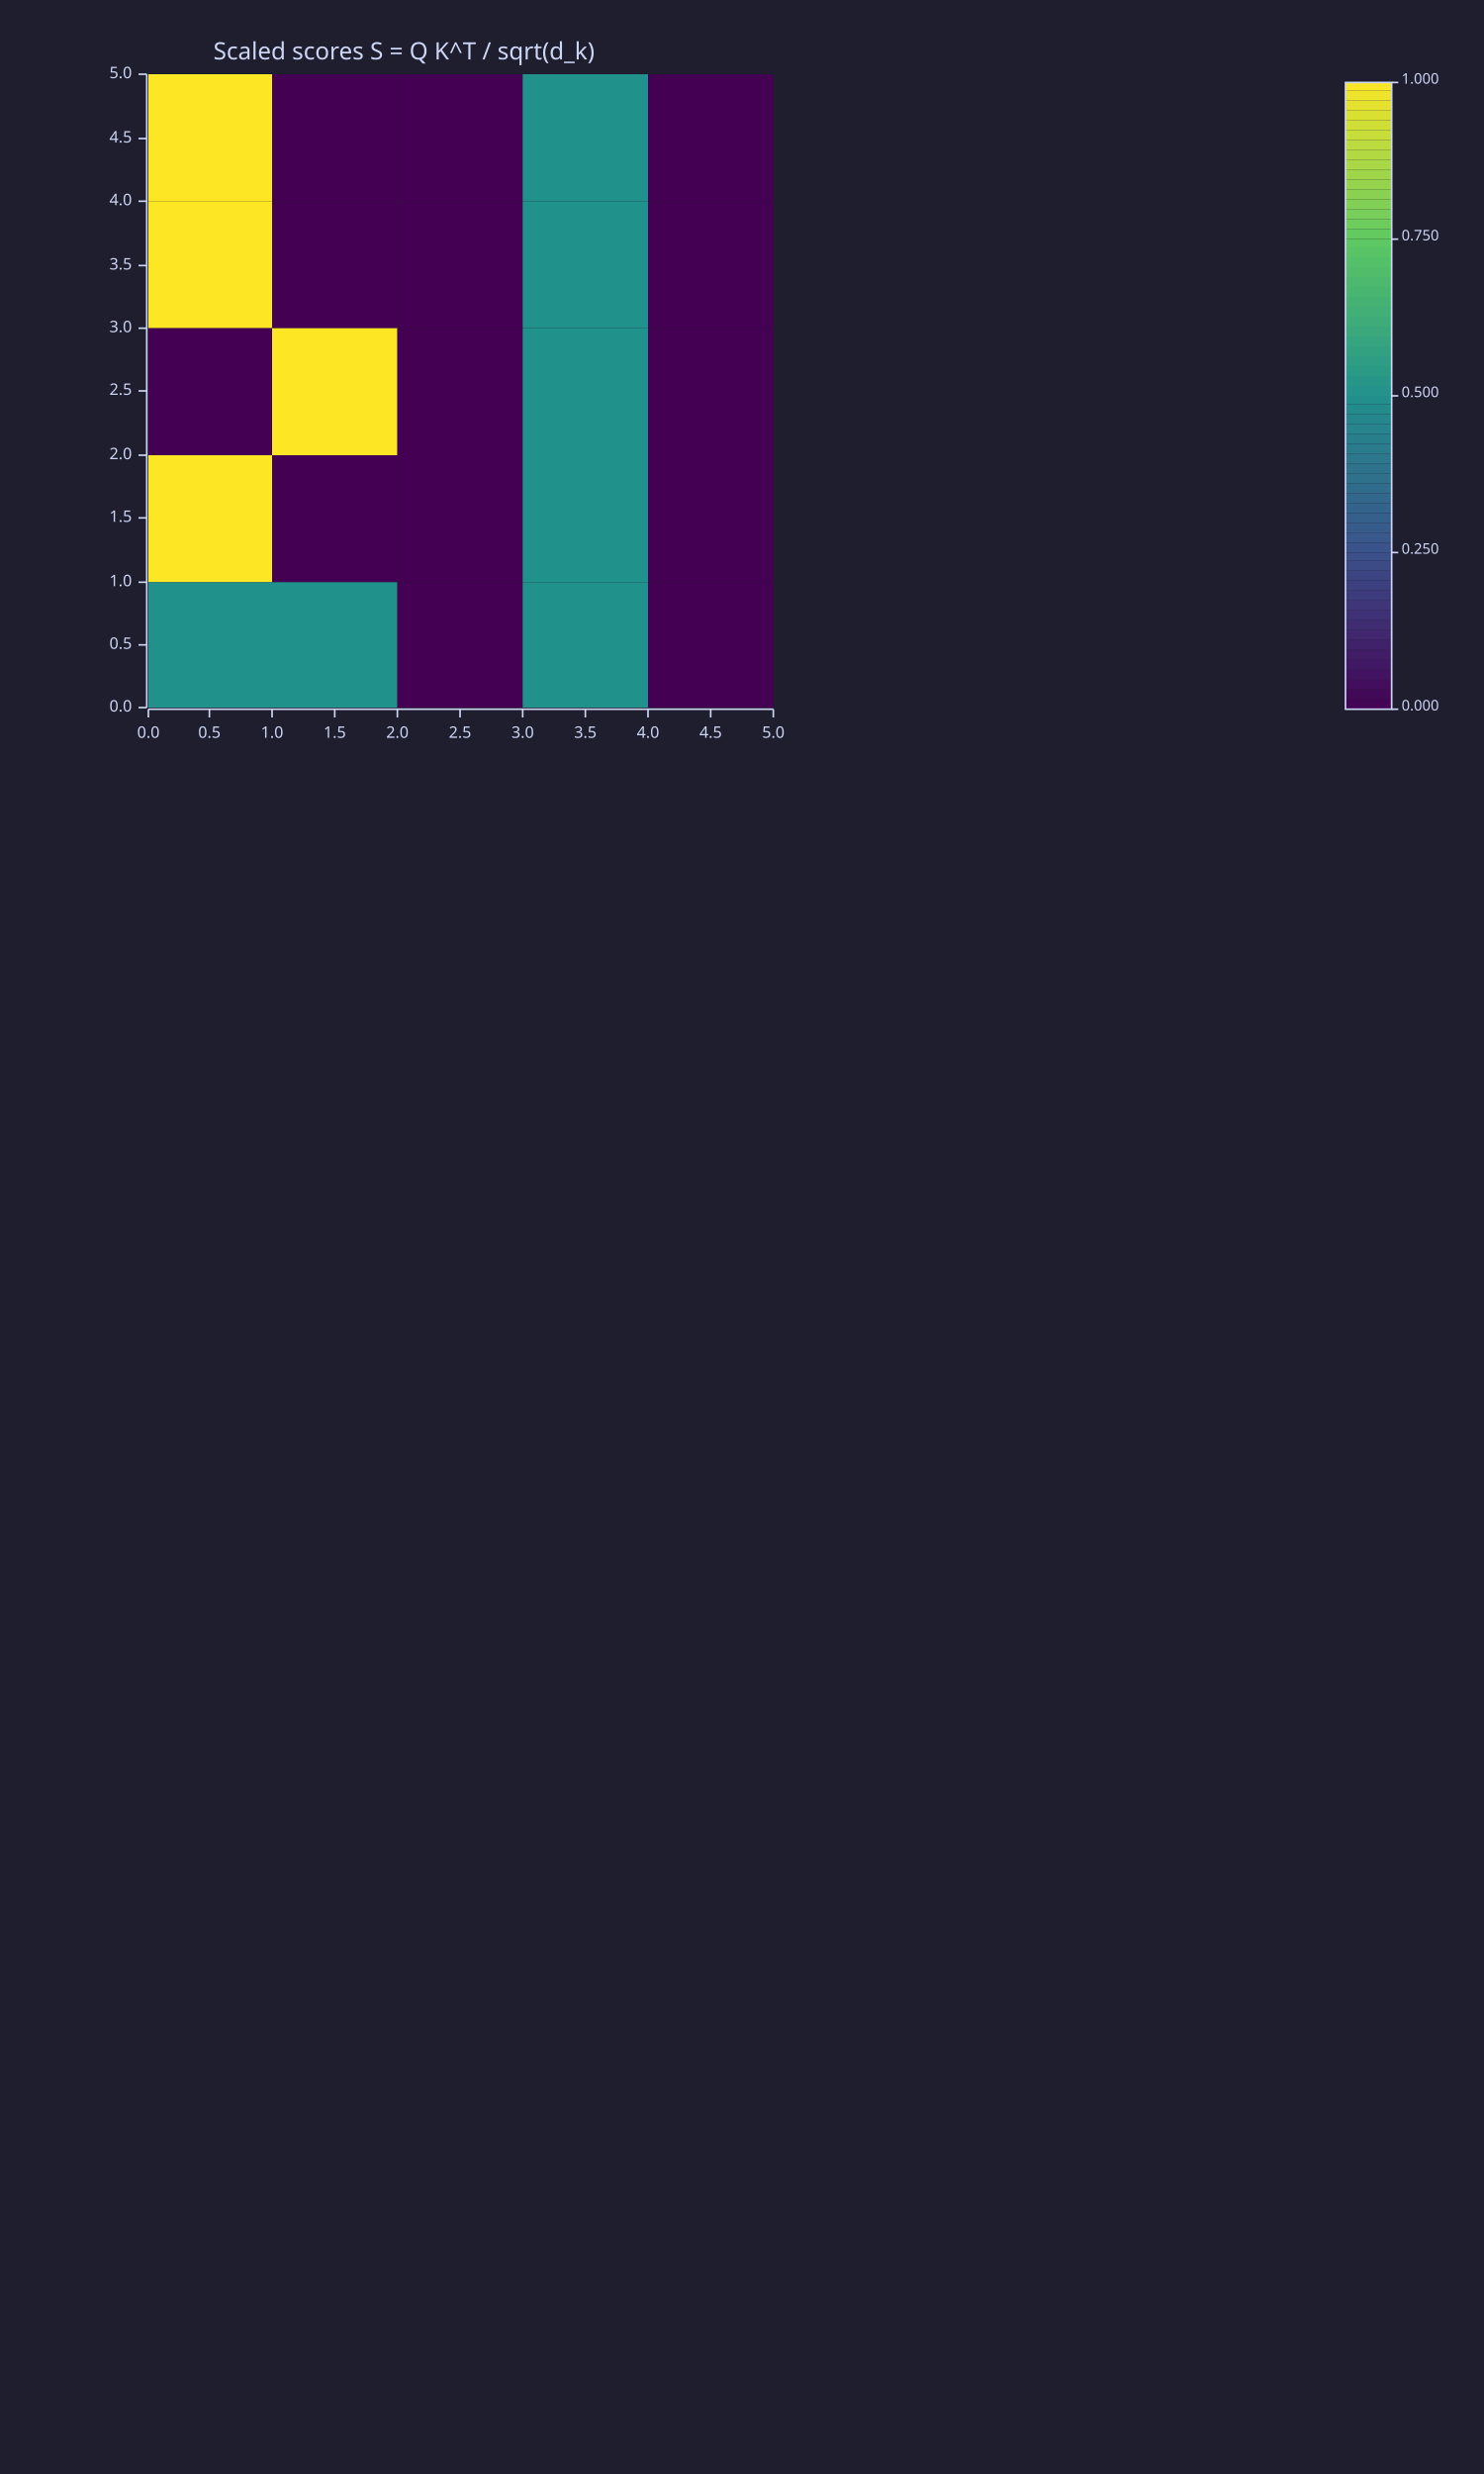
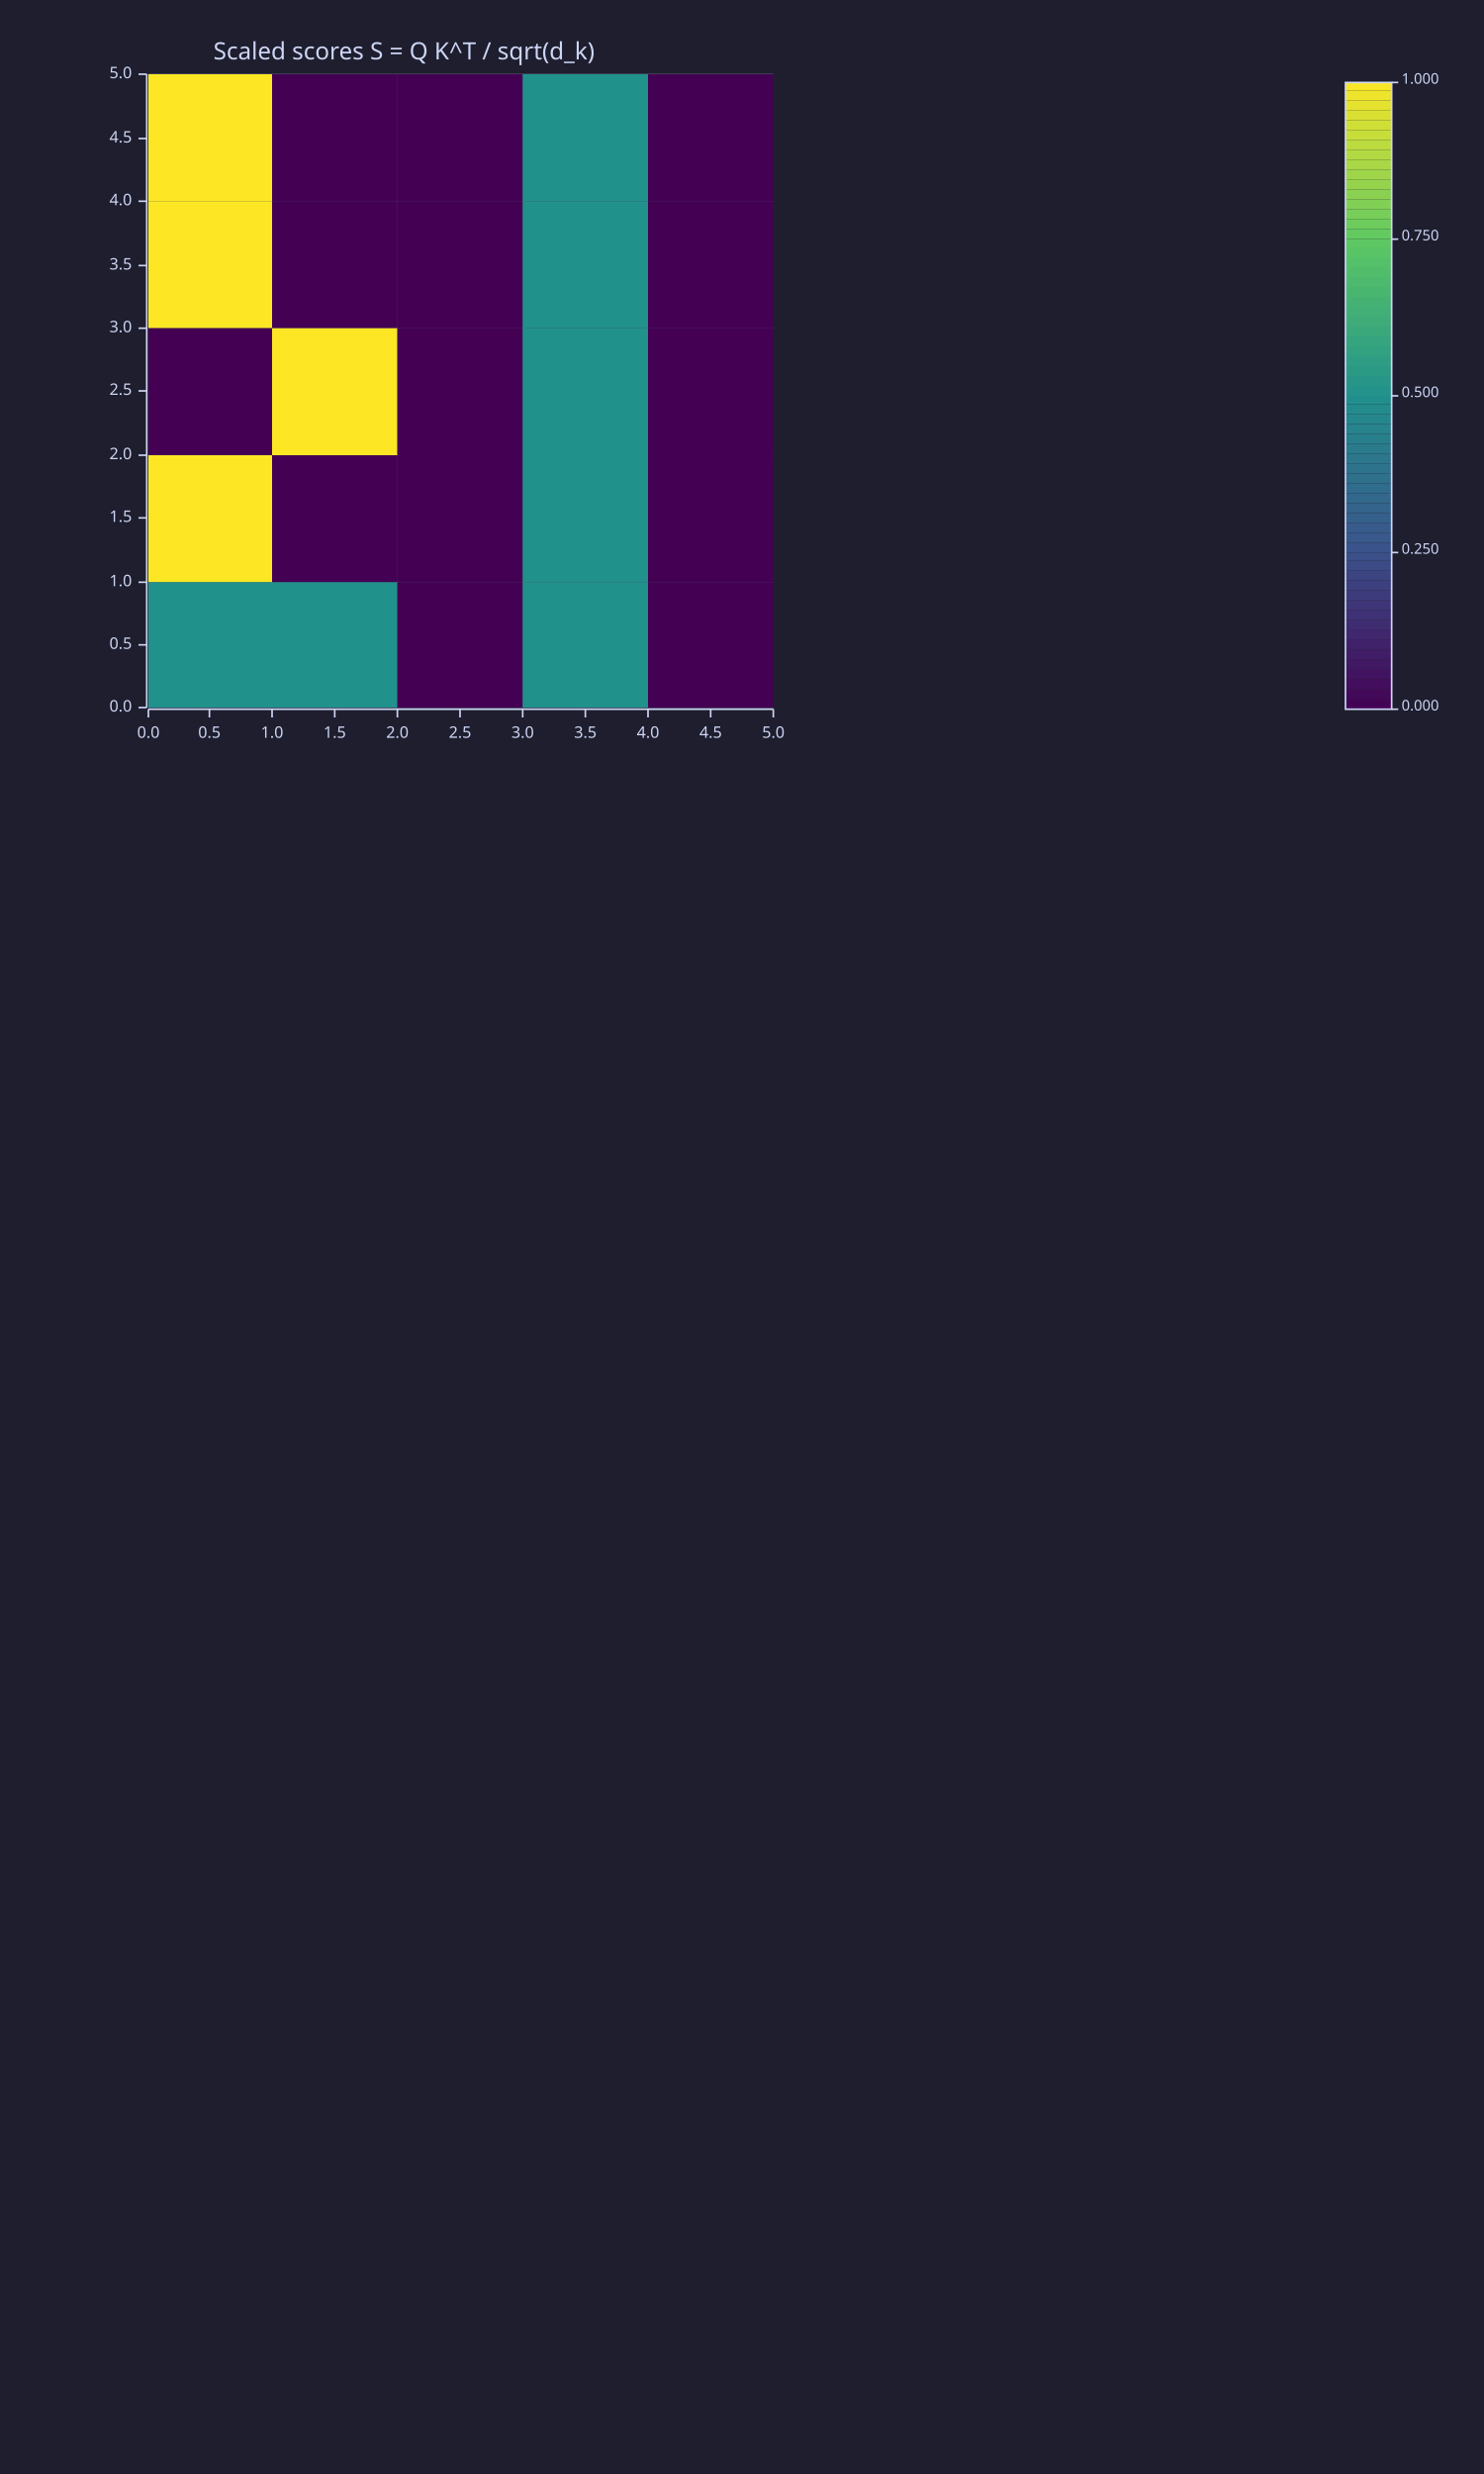
<svg xmlns="http://www.w3.org/2000/svg" width="900" height="1500" viewBox="0 0 900 1500">
  <rect x="0" y="0" width="900" height="1500" opacity="1" fill="#1E1E2E" stroke="none" />
  <rect x="0" y="0" width="900" height="500" opacity="1" fill="#1E1E2E" stroke="none" />
  <text x="245" y="25" dy="0.76em" text-anchor="middle" font-family="sans-serif" font-size="14.516" opacity="1" fill="#CDD6F4">
Scaled scores S = Q K^T / sqrt(d_k)
</text>
  <text x="20" y="237" dy="0.76em" text-anchor="middle" font-family="sans-serif" font-size="11.29" opacity="1" fill="#CDD6F4" transform="rotate(270, 20, 237)">

</text>
  <text x="280" y="480" dy="-0.5ex" text-anchor="middle" font-family="sans-serif" font-size="11.29" opacity="1" fill="#CDD6F4">

</text>
  <polyline fill="none" opacity="1" stroke="#CDD6F4" stroke-width="1" points="89,45 89,429 " />
  <text x="80" y="429" dy="0.5ex" text-anchor="end" font-family="sans-serif" font-size="9.677" opacity="1" fill="#CDD6F4">
0.0
</text>
  <polyline fill="none" opacity="1" stroke="#CDD6F4" stroke-width="1" points="84,429 89,429 " />
  <text x="80" y="391" dy="0.5ex" text-anchor="end" font-family="sans-serif" font-size="9.677" opacity="1" fill="#CDD6F4">
0.5
</text>
  <polyline fill="none" opacity="1" stroke="#CDD6F4" stroke-width="1" points="84,391 89,391 " />
  <text x="80" y="353" dy="0.5ex" text-anchor="end" font-family="sans-serif" font-size="9.677" opacity="1" fill="#CDD6F4">
1.0
</text>
  <polyline fill="none" opacity="1" stroke="#CDD6F4" stroke-width="1" points="84,353 89,353 " />
  <text x="80" y="314" dy="0.5ex" text-anchor="end" font-family="sans-serif" font-size="9.677" opacity="1" fill="#CDD6F4">
1.5
</text>
  <polyline fill="none" opacity="1" stroke="#CDD6F4" stroke-width="1" points="84,314 89,314 " />
  <text x="80" y="276" dy="0.5ex" text-anchor="end" font-family="sans-serif" font-size="9.677" opacity="1" fill="#CDD6F4">
2.0
</text>
  <polyline fill="none" opacity="1" stroke="#CDD6F4" stroke-width="1" points="84,276 89,276 " />
  <text x="80" y="237" dy="0.5ex" text-anchor="end" font-family="sans-serif" font-size="9.677" opacity="1" fill="#CDD6F4">
2.5
</text>
  <polyline fill="none" opacity="1" stroke="#CDD6F4" stroke-width="1" points="84,237 89,237 " />
  <text x="80" y="199" dy="0.5ex" text-anchor="end" font-family="sans-serif" font-size="9.677" opacity="1" fill="#CDD6F4">
3.0
</text>
  <polyline fill="none" opacity="1" stroke="#CDD6F4" stroke-width="1" points="84,199 89,199 " />
  <text x="80" y="161" dy="0.5ex" text-anchor="end" font-family="sans-serif" font-size="9.677" opacity="1" fill="#CDD6F4">
3.5
</text>
  <polyline fill="none" opacity="1" stroke="#CDD6F4" stroke-width="1" points="84,161 89,161 " />
  <text x="80" y="122" dy="0.5ex" text-anchor="end" font-family="sans-serif" font-size="9.677" opacity="1" fill="#CDD6F4">
4.0
</text>
  <polyline fill="none" opacity="1" stroke="#CDD6F4" stroke-width="1" points="84,122 89,122 " />
  <text x="80" y="84" dy="0.5ex" text-anchor="end" font-family="sans-serif" font-size="9.677" opacity="1" fill="#CDD6F4">
4.5
</text>
  <polyline fill="none" opacity="1" stroke="#CDD6F4" stroke-width="1" points="84,84 89,84 " />
  <text x="80" y="45" dy="0.5ex" text-anchor="end" font-family="sans-serif" font-size="9.677" opacity="1" fill="#CDD6F4">
5.0
</text>
  <polyline fill="none" opacity="1" stroke="#CDD6F4" stroke-width="1" points="84,45 89,45 " />
  <polyline fill="none" opacity="1" stroke="#CDD6F4" stroke-width="1" points="90,430 469,430 " />
  <text x="90" y="440" dy="0.76em" text-anchor="middle" font-family="sans-serif" font-size="9.677" opacity="1" fill="#CDD6F4">
0.0
</text>
  <polyline fill="none" opacity="1" stroke="#CDD6F4" stroke-width="1" points="90,430 90,435 " />
  <text x="127" y="440" dy="0.76em" text-anchor="middle" font-family="sans-serif" font-size="9.677" opacity="1" fill="#CDD6F4">
0.5
</text>
  <polyline fill="none" opacity="1" stroke="#CDD6F4" stroke-width="1" points="127,430 127,435 " />
  <text x="165" y="440" dy="0.76em" text-anchor="middle" font-family="sans-serif" font-size="9.677" opacity="1" fill="#CDD6F4">
1.0
</text>
  <polyline fill="none" opacity="1" stroke="#CDD6F4" stroke-width="1" points="165,430 165,435 " />
  <text x="203" y="440" dy="0.76em" text-anchor="middle" font-family="sans-serif" font-size="9.677" opacity="1" fill="#CDD6F4">
1.5
</text>
  <polyline fill="none" opacity="1" stroke="#CDD6F4" stroke-width="1" points="203,430 203,435 " />
  <text x="241" y="440" dy="0.76em" text-anchor="middle" font-family="sans-serif" font-size="9.677" opacity="1" fill="#CDD6F4">
2.0
</text>
  <polyline fill="none" opacity="1" stroke="#CDD6F4" stroke-width="1" points="241,430 241,435 " />
  <text x="279" y="440" dy="0.76em" text-anchor="middle" font-family="sans-serif" font-size="9.677" opacity="1" fill="#CDD6F4">
2.5
</text>
  <polyline fill="none" opacity="1" stroke="#CDD6F4" stroke-width="1" points="279,430 279,435 " />
  <text x="317" y="440" dy="0.76em" text-anchor="middle" font-family="sans-serif" font-size="9.677" opacity="1" fill="#CDD6F4">
3.0
</text>
  <polyline fill="none" opacity="1" stroke="#CDD6F4" stroke-width="1" points="317,430 317,435 " />
  <text x="355" y="440" dy="0.76em" text-anchor="middle" font-family="sans-serif" font-size="9.677" opacity="1" fill="#CDD6F4">
3.5
</text>
  <polyline fill="none" opacity="1" stroke="#CDD6F4" stroke-width="1" points="355,430 355,435 " />
  <text x="393" y="440" dy="0.76em" text-anchor="middle" font-family="sans-serif" font-size="9.677" opacity="1" fill="#CDD6F4">
4.0
</text>
  <polyline fill="none" opacity="1" stroke="#CDD6F4" stroke-width="1" points="393,430 393,435 " />
  <text x="431" y="440" dy="0.76em" text-anchor="middle" font-family="sans-serif" font-size="9.677" opacity="1" fill="#CDD6F4">
4.5
</text>
  <polyline fill="none" opacity="1" stroke="#CDD6F4" stroke-width="1" points="431,430 431,435 " />
  <text x="469" y="440" dy="0.76em" text-anchor="middle" font-family="sans-serif" font-size="9.677" opacity="1" fill="#CDD6F4">
5.0
</text>
  <polyline fill="none" opacity="1" stroke="#CDD6F4" stroke-width="1" points="469,430 469,435 " />
+   <polyline fill="none" opacity="0.3" stroke="#9696B4" stroke-width="1" points="90,429 469,429 " />
+   <polyline fill="none" opacity="0.3" stroke="#9696B4" stroke-width="1" points="90,353 469,353 " />
+   <polyline fill="none" opacity="0.3" stroke="#9696B4" stroke-width="1" points="90,276 469,276 " />
+   <polyline fill="none" opacity="0.3" stroke="#9696B4" stroke-width="1" points="90,199 469,199 " />
+   <polyline fill="none" opacity="0.3" stroke="#9696B4" stroke-width="1" points="90,122 469,122 " />
+   <polyline fill="none" opacity="0.3" stroke="#9696B4" stroke-width="1" points="90,45 469,45 " />
+   <polyline fill="none" opacity="0.3" stroke="#9696B4" stroke-width="1" points="165,429 165,45 " />
+   <polyline fill="none" opacity="0.3" stroke="#9696B4" stroke-width="1" points="241,429 241,45 " />
+   <polyline fill="none" opacity="0.3" stroke="#9696B4" stroke-width="1" points="317,429 317,45 " />
+   <polyline fill="none" opacity="0.3" stroke="#9696B4" stroke-width="1" points="393,429 393,45 " />
  <rect x="90" y="45" width="75" height="77" opacity="1" fill="#FDE725" stroke="none" />
  <rect x="165" y="45" width="76" height="77" opacity="1" fill="#440154" stroke="none" />
  <rect x="241" y="45" width="76" height="77" opacity="1" fill="#440154" stroke="none" />
  <rect x="317" y="45" width="76" height="77" opacity="1" fill="#21918C" stroke="none" />
  <rect x="393" y="45" width="76" height="77" opacity="1" fill="#440154" stroke="none" />
  <rect x="90" y="122" width="75" height="77" opacity="1" fill="#FDE725" stroke="none" />
  <rect x="165" y="122" width="76" height="77" opacity="1" fill="#440154" stroke="none" />
  <rect x="241" y="122" width="76" height="77" opacity="1" fill="#440154" stroke="none" />
  <rect x="317" y="122" width="76" height="77" opacity="1" fill="#21918C" stroke="none" />
  <rect x="393" y="122" width="76" height="77" opacity="1" fill="#440154" stroke="none" />
  <rect x="90" y="199" width="75" height="77" opacity="1" fill="#440154" stroke="none" />
  <rect x="165" y="199" width="76" height="77" opacity="1" fill="#FDE725" stroke="none" />
  <rect x="241" y="199" width="76" height="77" opacity="1" fill="#440154" stroke="none" />
  <rect x="317" y="199" width="76" height="77" opacity="1" fill="#21918C" stroke="none" />
  <rect x="393" y="199" width="76" height="77" opacity="1" fill="#440154" stroke="none" />
  <rect x="90" y="276" width="75" height="77" opacity="1" fill="#FDE725" stroke="none" />
  <rect x="165" y="276" width="76" height="77" opacity="1" fill="#440154" stroke="none" />
  <rect x="241" y="276" width="76" height="77" opacity="1" fill="#440154" stroke="none" />
  <rect x="317" y="276" width="76" height="77" opacity="1" fill="#21918C" stroke="none" />
  <rect x="393" y="276" width="76" height="77" opacity="1" fill="#440154" stroke="none" />
  <rect x="90" y="353" width="75" height="76" opacity="1" fill="#21918C" stroke="none" />
  <rect x="165" y="353" width="76" height="76" opacity="1" fill="#21918C" stroke="none" />
  <rect x="241" y="353" width="76" height="76" opacity="1" fill="#440154" stroke="none" />
  <rect x="317" y="353" width="76" height="76" opacity="1" fill="#21918C" stroke="none" />
  <rect x="393" y="353" width="76" height="76" opacity="1" fill="#440154" stroke="none" />
  <rect x="816" y="50" width="28" height="5" opacity="1" fill="#F8E627" stroke="none" />
  <rect x="816" y="55" width="28" height="6" opacity="1" fill="#EEE42B" stroke="none" />
  <rect x="816" y="61" width="28" height="6" opacity="1" fill="#E4E22F" stroke="none" />
  <rect x="816" y="67" width="28" height="6" opacity="1" fill="#DAE032" stroke="none" />
  <rect x="816" y="73" width="28" height="6" opacity="1" fill="#D0DF36" stroke="none" />
  <rect x="816" y="79" width="28" height="6" opacity="1" fill="#C6DD3A" stroke="none" />
  <rect x="816" y="85" width="28" height="6" opacity="1" fill="#BCDB3E" stroke="none" />
  <rect x="816" y="91" width="28" height="6" opacity="1" fill="#B2D942" stroke="none" />
  <rect x="816" y="97" width="28" height="6" opacity="1" fill="#A9D745" stroke="none" />
  <rect x="816" y="103" width="28" height="6" opacity="1" fill="#9FD549" stroke="none" />
  <rect x="816" y="109" width="28" height="6" opacity="1" fill="#95D34D" stroke="none" />
  <rect x="816" y="115" width="28" height="6" opacity="1" fill="#8BD151" stroke="none" />
  <rect x="816" y="121" width="28" height="6" opacity="1" fill="#81D055" stroke="none" />
  <rect x="816" y="127" width="28" height="6" opacity="1" fill="#77CE58" stroke="none" />
  <rect x="816" y="133" width="28" height="6" opacity="1" fill="#6DCC5C" stroke="none" />
  <rect x="816" y="139" width="28" height="6" opacity="1" fill="#63CA60" stroke="none" />
  <rect x="816" y="145" width="28" height="5" opacity="1" fill="#5CC763" stroke="none" />
  <rect x="816" y="150" width="28" height="6" opacity="1" fill="#58C466" stroke="none" />
  <rect x="816" y="156" width="28" height="6" opacity="1" fill="#54C069" stroke="none" />
  <rect x="816" y="162" width="28" height="6" opacity="1" fill="#51BD6B" stroke="none" />
  <rect x="816" y="168" width="28" height="6" opacity="1" fill="#4DB96E" stroke="none" />
  <rect x="816" y="174" width="28" height="6" opacity="1" fill="#49B670" stroke="none" />
  <rect x="816" y="180" width="28" height="6" opacity="1" fill="#45B273" stroke="none" />
  <rect x="816" y="186" width="28" height="6" opacity="1" fill="#41AF76" stroke="none" />
  <rect x="816" y="192" width="28" height="6" opacity="1" fill="#3EAB78" stroke="none" />
  <rect x="816" y="198" width="28" height="6" opacity="1" fill="#3AA87B" stroke="none" />
  <rect x="816" y="204" width="28" height="6" opacity="1" fill="#36A47E" stroke="none" />
  <rect x="816" y="210" width="28" height="6" opacity="1" fill="#32A180" stroke="none" />
  <rect x="816" y="216" width="28" height="6" opacity="1" fill="#2E9D83" stroke="none" />
  <rect x="816" y="222" width="28" height="6" opacity="1" fill="#2B9A85" stroke="none" />
  <rect x="816" y="228" width="28" height="6" opacity="1" fill="#279688" stroke="none" />
  <rect x="816" y="234" width="28" height="6" opacity="1" fill="#23938B" stroke="none" />
  <rect x="816" y="240" width="28" height="5" opacity="1" fill="#228F8C" stroke="none" />
  <rect x="816" y="245" width="28" height="6" opacity="1" fill="#238B8C" stroke="none" />
  <rect x="816" y="251" width="28" height="6" opacity="1" fill="#25878C" stroke="none" />
  <rect x="816" y="257" width="28" height="6" opacity="1" fill="#27838C" stroke="none" />
  <rect x="816" y="263" width="28" height="6" opacity="1" fill="#287F8C" stroke="none" />
  <rect x="816" y="269" width="28" height="6" opacity="1" fill="#2A7B8C" stroke="none" />
  <rect x="816" y="275" width="28" height="6" opacity="1" fill="#2C778C" stroke="none" />
  <rect x="816" y="281" width="28" height="6" opacity="1" fill="#2D738C" stroke="none" />
  <rect x="816" y="287" width="28" height="6" opacity="1" fill="#2F708B" stroke="none" />
  <rect x="816" y="293" width="28" height="6" opacity="1" fill="#306C8B" stroke="none" />
  <rect x="816" y="299" width="28" height="6" opacity="1" fill="#32688B" stroke="none" />
  <rect x="816" y="305" width="28" height="6" opacity="1" fill="#34648B" stroke="none" />
  <rect x="816" y="311" width="28" height="6" opacity="1" fill="#35608B" stroke="none" />
  <rect x="816" y="317" width="28" height="6" opacity="1" fill="#375C8B" stroke="none" />
  <rect x="816" y="323" width="28" height="6" opacity="1" fill="#39588B" stroke="none" />
  <rect x="816" y="329" width="28" height="6" opacity="1" fill="#3A548B" stroke="none" />
  <rect x="816" y="335" width="28" height="5" opacity="1" fill="#3B4F89" stroke="none" />
  <rect x="816" y="340" width="28" height="6" opacity="1" fill="#3C4A86" stroke="none" />
  <rect x="816" y="346" width="28" height="6" opacity="1" fill="#3C4582" stroke="none" />
  <rect x="816" y="352" width="28" height="6" opacity="1" fill="#3D407F" stroke="none" />
  <rect x="816" y="358" width="28" height="6" opacity="1" fill="#3E3B7C" stroke="none" />
  <rect x="816" y="364" width="28" height="6" opacity="1" fill="#3E3678" stroke="none" />
  <rect x="816" y="370" width="28" height="6" opacity="1" fill="#3F3175" stroke="none" />
  <rect x="816" y="376" width="28" height="6" opacity="1" fill="#3F2C71" stroke="none" />
  <rect x="816" y="382" width="28" height="6" opacity="1" fill="#40276E" stroke="none" />
  <rect x="816" y="388" width="28" height="6" opacity="1" fill="#40226A" stroke="none" />
  <rect x="816" y="394" width="28" height="6" opacity="1" fill="#411D67" stroke="none" />
  <rect x="816" y="400" width="28" height="6" opacity="1" fill="#411863" stroke="none" />
  <rect x="816" y="406" width="28" height="6" opacity="1" fill="#421360" stroke="none" />
  <rect x="816" y="412" width="28" height="6" opacity="1" fill="#430E5D" stroke="none" />
  <rect x="816" y="418" width="28" height="6" opacity="1" fill="#430959" stroke="none" />
  <rect x="816" y="424" width="28" height="6" opacity="1" fill="#440456" stroke="none" />
  <rect x="816" y="50" width="28" height="380" opacity="1" fill="none" stroke="#CDD6F4" />
  <polyline fill="none" opacity="1" stroke="#CDD6F4" stroke-width="1" points="844,430 848,430 " />
  <text x="850" y="424" dy="0.76em" text-anchor="start" font-family="sans-serif" font-size="8.871" opacity="1" fill="#CDD6F4">
0.000
</text>
  <polyline fill="none" opacity="1" stroke="#CDD6F4" stroke-width="1" points="844,335 848,335 " />
  <text x="850" y="329" dy="0.76em" text-anchor="start" font-family="sans-serif" font-size="8.871" opacity="1" fill="#CDD6F4">
0.250
</text>
  <polyline fill="none" opacity="1" stroke="#CDD6F4" stroke-width="1" points="844,240 848,240 " />
  <text x="850" y="234" dy="0.76em" text-anchor="start" font-family="sans-serif" font-size="8.871" opacity="1" fill="#CDD6F4">
0.500
</text>
  <polyline fill="none" opacity="1" stroke="#CDD6F4" stroke-width="1" points="844,145 848,145 " />
  <text x="850" y="139" dy="0.76em" text-anchor="start" font-family="sans-serif" font-size="8.871" opacity="1" fill="#CDD6F4">
0.750
</text>
  <polyline fill="none" opacity="1" stroke="#CDD6F4" stroke-width="1" points="844,50 848,50 " />
  <text x="850" y="44" dy="0.76em" text-anchor="start" font-family="sans-serif" font-size="8.871" opacity="1" fill="#CDD6F4">
1.000
</text>
</svg>
